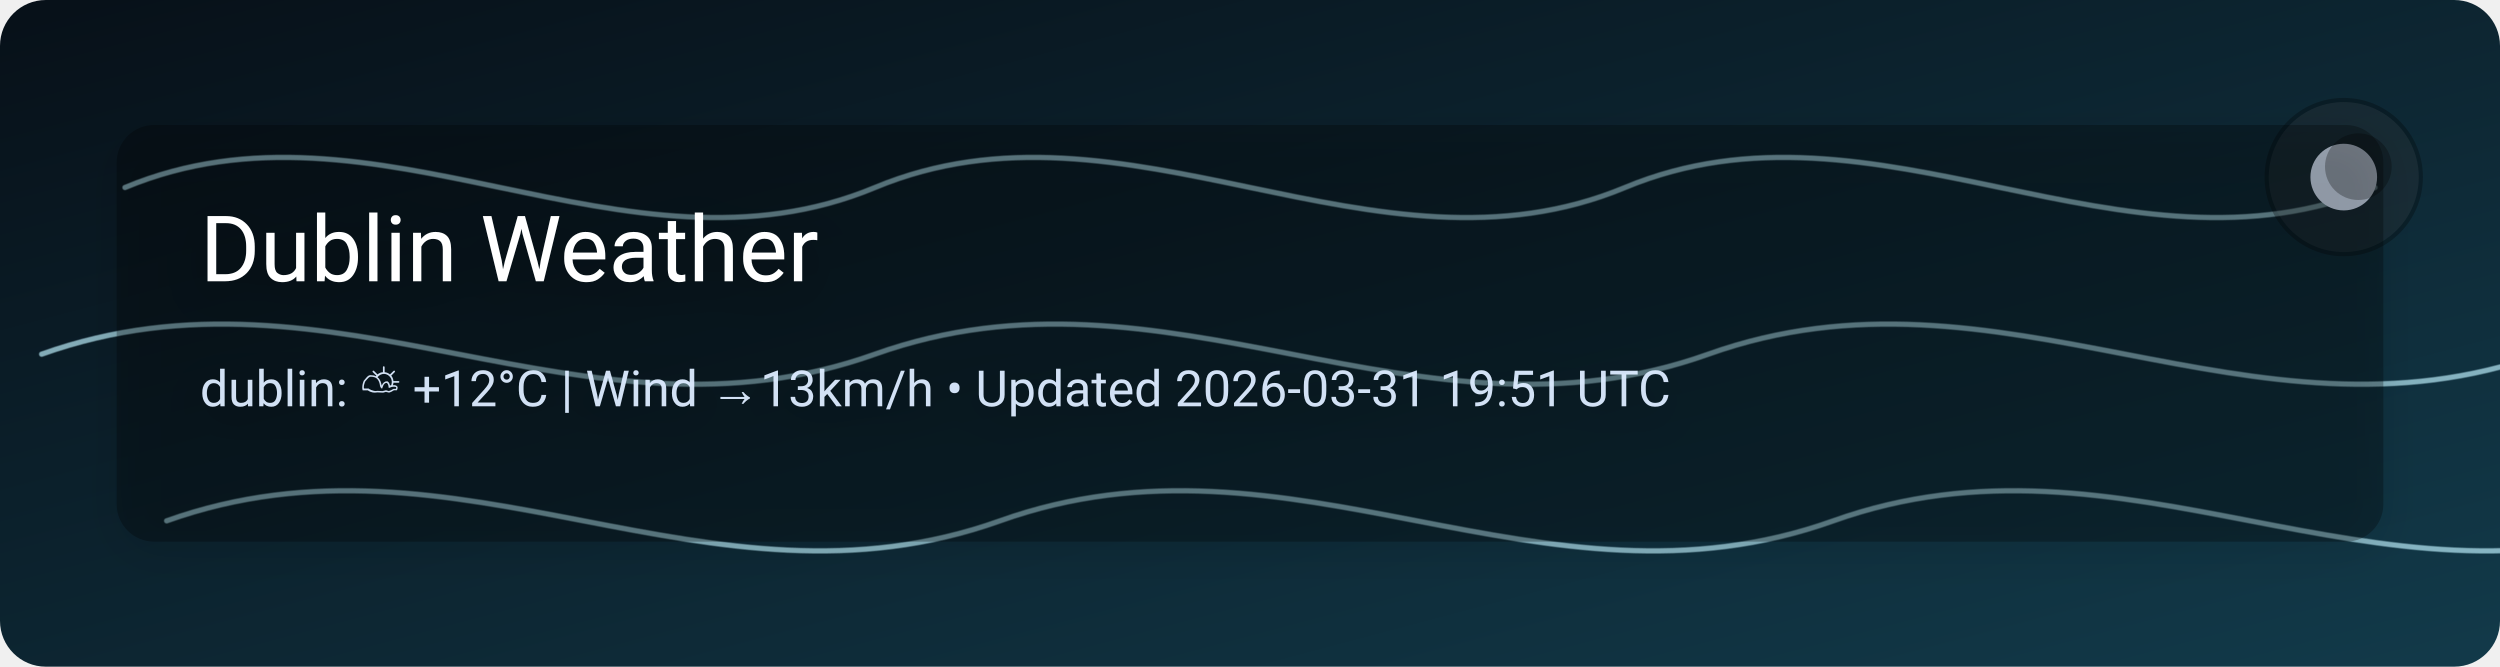
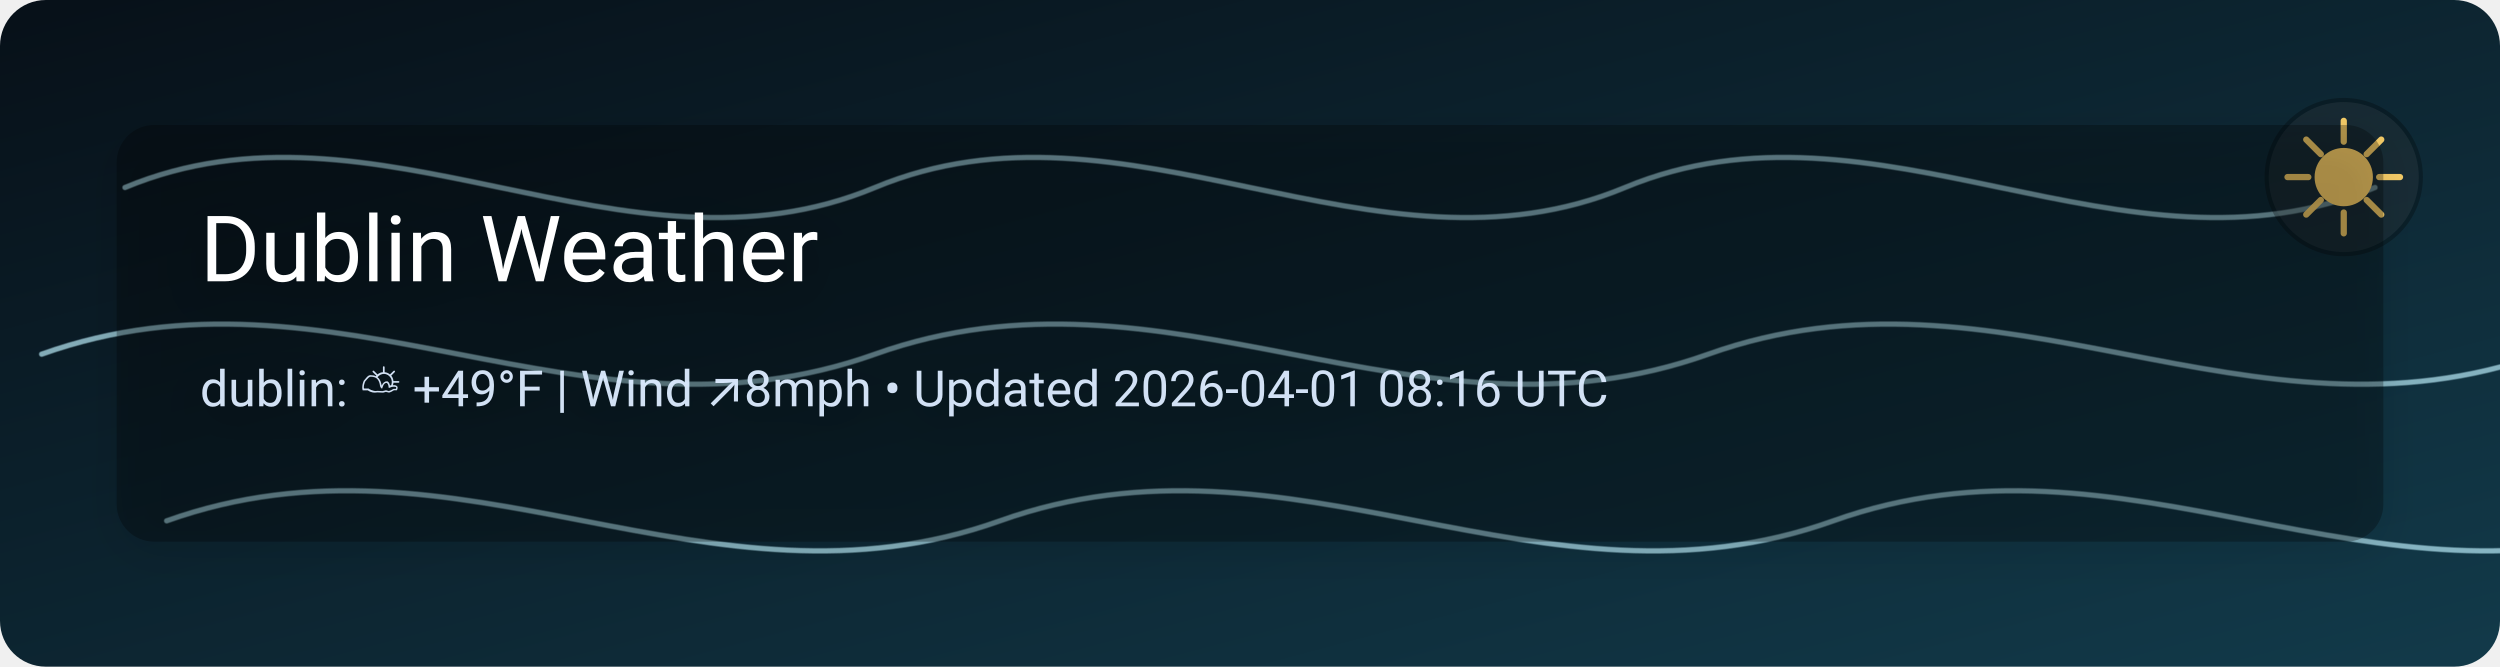
<svg xmlns="http://www.w3.org/2000/svg" width="1200" height="320" viewBox="0 0 1200 320">
  <defs>
    <linearGradient id="g" x1="0" y1="0" x2="1" y2="1">
      <stop offset="0" stop-color="#071018" />
      <stop offset="1" stop-color="#123a4a" />
    </linearGradient>
    <filter id="shadow" x="-20%" y="-20%" width="140%" height="140%">
      <feDropShadow dx="0" dy="6" stdDeviation="10" flood-color="#000" flood-opacity="0.35" />
    </filter>
  </defs>
  <style>
    .title { font: 44px system-ui, -apple-system, Segoe UI, Roboto, Arial; fill: #fff; }
    .sub   { font: 24px system-ui, -apple-system, Segoe UI, Roboto, Arial; fill: #dbeafe; opacity: .95; }
    .card  { fill: rgba(0,0,0,0.28); }

    @keyframes scrollDown { from { transform: translateY(-320px); } to { transform: translateY(0px); } }
    @keyframes scrollRight{ from { transform: translateX(-600px); } to { transform: translateX(0px); } }
    @keyframes scrollLeft { from { transform: translateX(0px); } to { transform: translateX(-600px); } }
    @keyframes driftDiag  { from { transform: translate(-180px,-140px); } to { transform: translate(180px,140px); } }
    @keyframes flash { 0%,90%,100% { opacity: 0; } 91%,93% { opacity: .65; } 94% { opacity: .1; } 95% { opacity: .45; } }

    .layerSlow  { opacity: .22; }
    .layerMed   { opacity: .30; }
    .layerFast  { opacity: .40; }

    .rainSlow { animation: scrollDown 2.6s linear infinite; }
    .rainMed  { animation: scrollDown 1.7s linear infinite; }
    .rainFast { animation: scrollDown 1.1s linear infinite; }

    .windSlow { animation: scrollRight 7.2s linear infinite; }
    .windMed  { animation: scrollRight 4.8s linear infinite; }
    .windFast { animation: scrollRight 3.2s linear infinite; }

    .fogSlow  { animation: scrollLeft 18s ease-in-out infinite; }
    .fogMed   { animation: scrollLeft 12s ease-in-out infinite; }
    .fogFast  { animation: scrollLeft 8s  ease-in-out infinite; }

    .snowSlow { animation: driftDiag 10s linear infinite; }
    .snowMed  { animation: driftDiag 7s  linear infinite; }
    .snowFast { animation: driftDiag 5s  linear infinite; }

    .flash { animation: flash 4.8s infinite; }

    /* Badge subtle float */
    @keyframes bob { 0%,100% { transform: translateY(0px); } 50% { transform: translateY(3px); } }
    .badge { animation: bob 2.8s ease-in-out infinite; }
  </style>
  <rect width="1200" height="320" rx="22" fill="url(#g)" />
  <g class="layerSlow windSlow" fill="none" stroke="#bff3ff" stroke-width="3" stroke-linecap="round">
    <path d="M 60 90 C 180 40, 300 140, 420 90 S 660 140, 780 90 S 1020 140, 1140 90" />
    <path d="M 20 170 C 160 120, 280 220, 420 170 S 680 220, 820 170 S 1080 220, 1220 170" />
    <path d="M 80 250 C 220 200, 340 300, 480 250 S 740 300, 880 250 S 1140 300, 1280 250" />
  </g>
  <g class="layerMed windMed" fill="none" stroke="#bff3ff" stroke-width="2.5" stroke-linecap="round">
    <path d="M 60 90 C 180 40, 300 140, 420 90 S 660 140, 780 90 S 1020 140, 1140 90" />
    <path d="M 20 170 C 160 120, 280 220, 420 170 S 680 220, 820 170 S 1080 220, 1220 170" />
    <path d="M 80 250 C 220 200, 340 300, 480 250 S 740 300, 880 250 S 1140 300, 1280 250" />
  </g>
  <g class="layerFast windFast" fill="none" stroke="#bff3ff" stroke-width="2" stroke-linecap="round">
    <path d="M 60 90 C 180 40, 300 140, 420 90 S 660 140, 780 90 S 1020 140, 1140 90" />
    <path d="M 20 170 C 160 120, 280 220, 420 170 S 680 220, 820 170 S 1080 220, 1220 170" />
    <path d="M 80 250 C 220 200, 340 300, 480 250 S 740 300, 880 250 S 1140 300, 1280 250" />
  </g>
  <g class="badge">
    <circle cx="1125" cy="85" r="38" fill="rgba(0,0,0,0.28)" />
    <circle cx="1125" cy="85" r="36" fill="rgba(255,255,255,0.06)" />
  </g>
  <g class="badge">
-     <circle cx="1125" cy="85" r="16" fill="#dbeafe" />
-     <circle cx="1132" cy="80" r="16" fill="rgba(0,0,0,0.28)" />
+     <circle cx="1125" cy="85" r="14" fill="#ffd36a" />
+     <g stroke="#ffd36a" stroke-width="3" stroke-linecap="round" opacity="0.95">
+       <line x1="1125" y1="58" x2="1125" y2="68" />
+       <line x1="1125" y1="102" x2="1125" y2="112" />
+       <line x1="1098" y1="85" x2="1108" y2="85" />
+       <line x1="1142" y1="85" x2="1152" y2="85" />
+       <line x1="1107" y1="67" x2="1114" y2="74" />
+       <line x1="1136" y1="96" x2="1143" y2="103" />
+       <line x1="1136" y1="74" x2="1143" y2="67" />
+       <line x1="1107" y1="103" x2="1114" y2="96" />
+     </g>
  </g>
  <g filter="url(#shadow)">
    <rect x="56" y="60" width="1088" height="200" rx="18" class="card" />
    <text x="96" y="135" class="title">Dublin Weather</text>
-     <text x="96" y="195" class="sub">dublin: ⛅  +12°C | Wind →13km/h • Updated 2026-03-31 19:51 UTC</text>
+     <text x="96" y="195" class="sub">dublin: ⛅  +49°F | Wind ↗8mph • Updated 2026-04-01 08:16 UTC</text>
  </g>
</svg>
